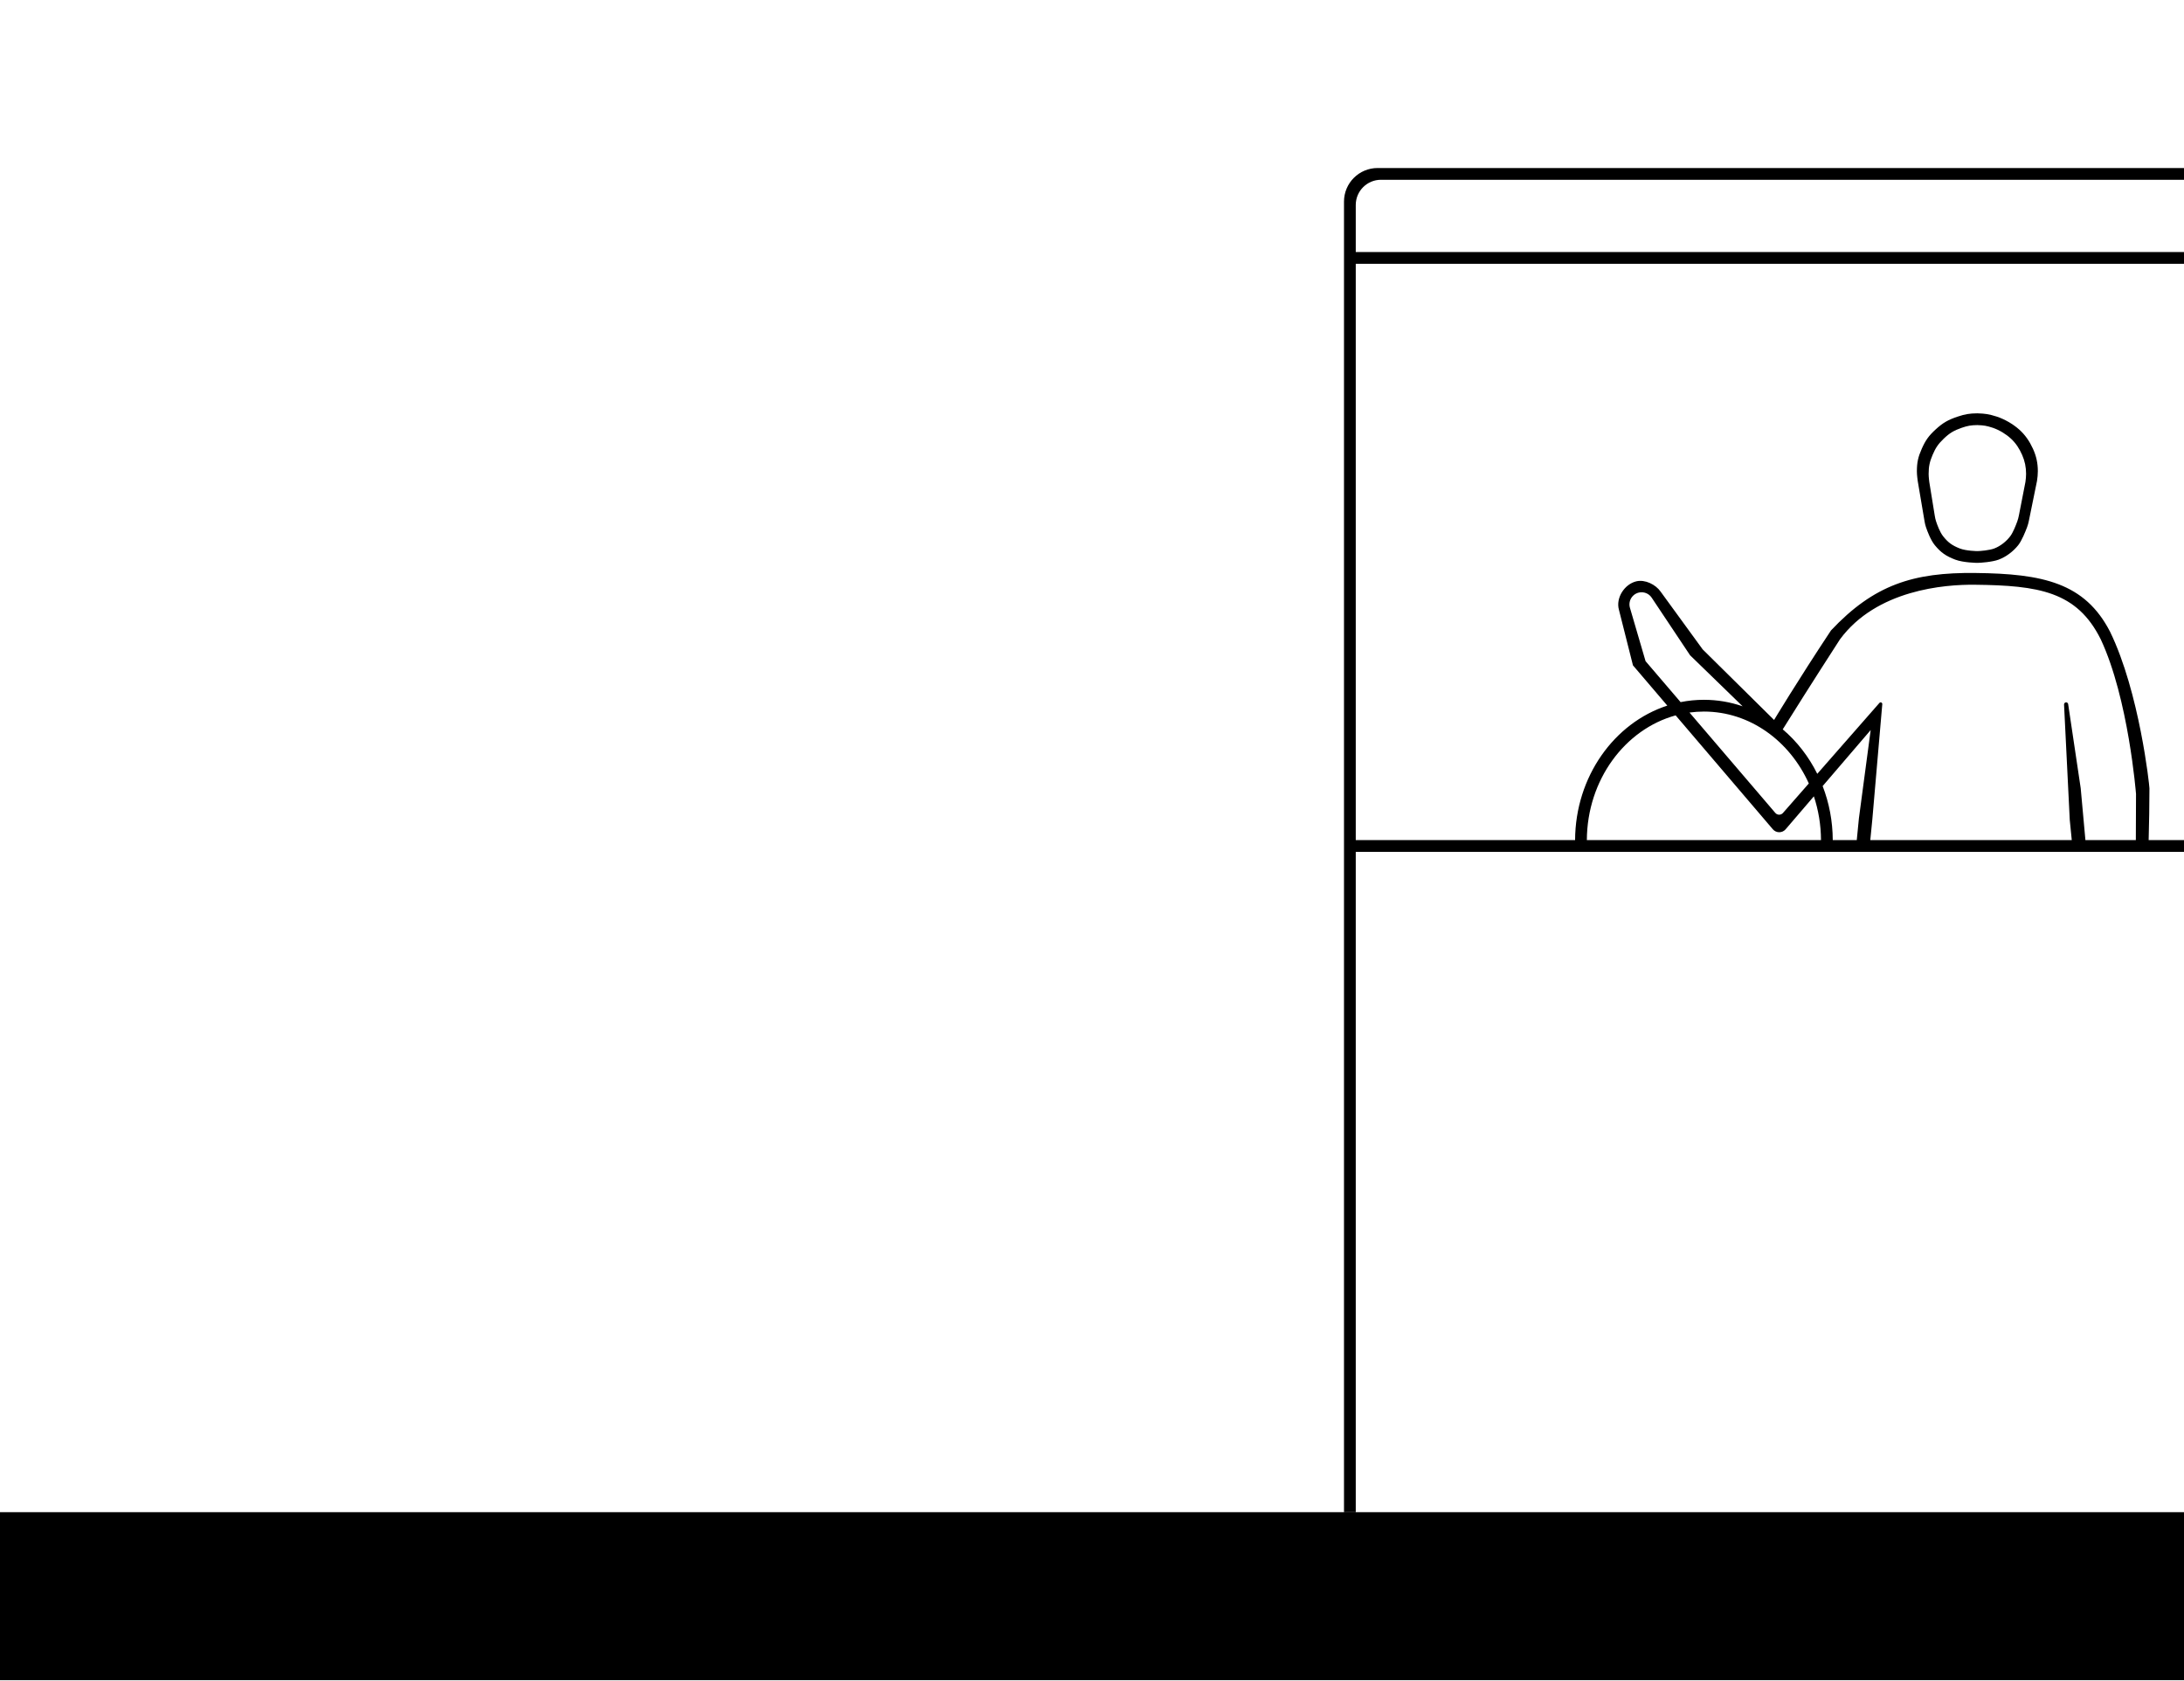
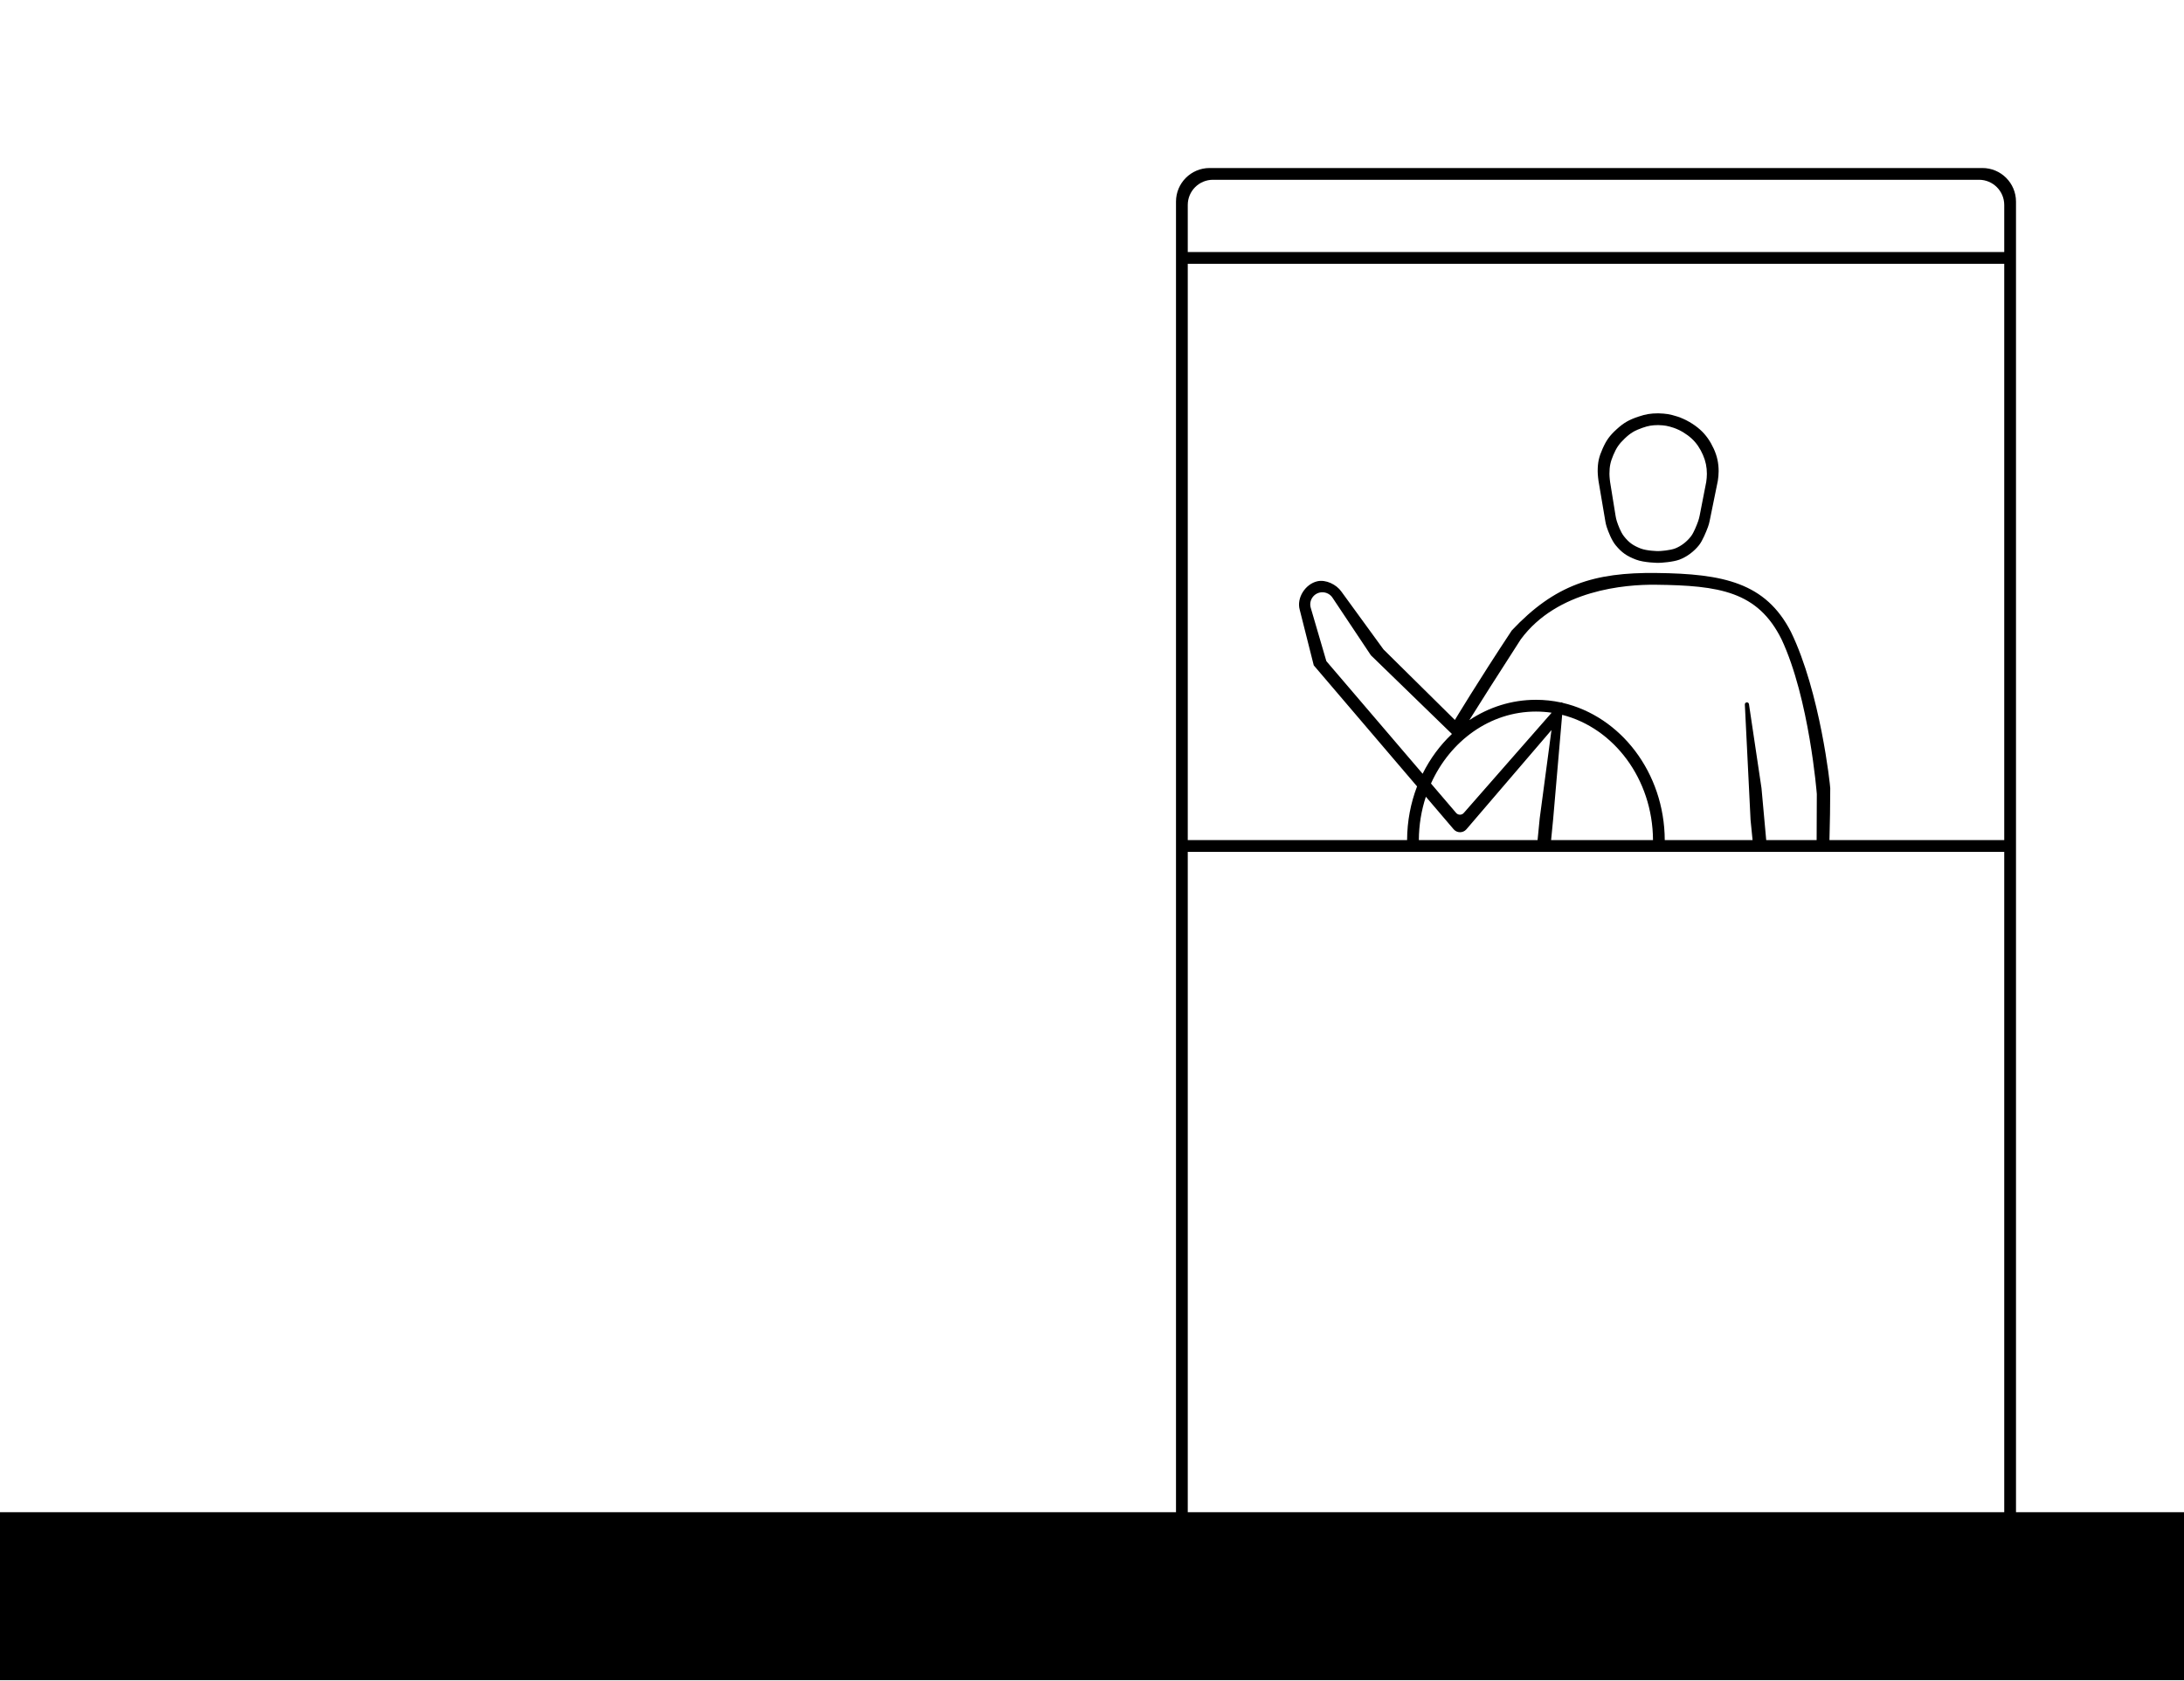
<svg xmlns="http://www.w3.org/2000/svg" width="1300" height="1000" viewBox="0 0 1300 1000" fill="none">
-   <path d="M0 900H1300V1000H0V900Z" fill="black" />
-   <path fill-rule="evenodd" clip-rule="evenodd" d="M1300 107H822C813.716 107 807 113.716 807 122V150H1300V157H807V500H937.551C937.725 462.192 960.863 430.217 992.443 419.953L972 396L963.651 362.919C961.663 355.886 966.959 347.62 974.078 345.971C979.167 344.793 985.461 347.825 988.453 352.106L1013.5 386.5L1056 428.5C1056 428.5 1069.5 406 1089.87 375.218C1115.5 348 1138.84 340.595 1175.82 341.021C1215.94 341.455 1240.95 346.825 1256 376C1273.52 412.035 1279.43 467.5 1279.43 469.162C1279.43 478.946 1279.24 489.502 1278.96 500H1300V507H807V900H800V120C800 108.954 808.954 100 820 100H1300V107ZM944.551 500C944.729 464.165 967.203 434.066 997.406 425.768L1055.24 493.535C1057.22 495.881 1060.82 495.913 1062.84 493.601L1079.68 473.955C1082.39 482.086 1083.88 490.857 1083.93 500H944.551ZM1061.29 483.843L1076.68 466.289C1065.27 440.952 1041.57 423.5 1014.24 423.5C1011.33 423.5 1008.47 423.698 1005.65 424.081L1056.73 483.82C1057.92 485.227 1060.09 485.238 1061.29 483.843ZM1090.93 500C1090.88 488.608 1088.74 477.745 1084.91 467.846L1113.5 434.5L1106.5 487L1105.22 500H1090.93ZM1114.5 487.5L1113.27 500H1233.2L1232 488L1228.6 419.336C1228.55 418.618 1229.12 418.005 1229.84 418.012C1230.45 418.017 1230.97 418.474 1231.05 419.082L1238.51 469.091L1241.32 500H1271.33L1271.44 472.471H1271.43C1271.43 472.471 1266.99 415.787 1250.45 380.515C1236.25 351.958 1213.46 348.446 1175.49 348.021C1157.5 347.808 1117 351 1095.22 380.515C1078.36 406.62 1066.7 425.203 1061.16 434.089C1069.58 441.233 1076.6 450.248 1081.71 460.558L1118.71 418.356C1118.89 418.143 1119.16 418.021 1119.44 418.021C1120.01 418.021 1120.46 418.507 1120.41 419.073L1114.5 487.5ZM1014.24 416.5C1022.26 416.5 1030.01 417.856 1037.28 420.37L1006 390L983.143 355.715C981.804 353.707 979.55 352.5 977.136 352.5C972.32 352.5 968.854 357.126 970.207 361.748L979.5 393.5L1000.35 417.88C1004.85 416.974 1009.5 416.5 1014.24 416.5Z" fill="black" />
-   <path fill-rule="evenodd" clip-rule="evenodd" d="M1189.65 333.086C1185.88 334.494 1178.84 334.996 1177 335C1177 335 1168.7 334.931 1163.86 333.086C1158.42 331.007 1155.38 328.977 1151.7 324.511C1149.21 321.489 1147.26 316.288 1146.38 313.658C1146.02 312.579 1145.77 311.47 1145.58 310.348L1141.49 286.194C1141.49 286.194 1140.99 282.702 1141 280.452C1141.02 275.101 1141.75 271.959 1143.92 267.054C1146.15 262.016 1148.1 259.319 1152.19 255.57C1156.54 251.574 1159.68 249.828 1165.32 247.945C1169.7 246.483 1172.38 246.038 1177 246C1181.96 246.167 1183.81 246.479 1188.55 247.945C1193.29 249.522 1198.13 252.318 1201.81 255.57C1205.49 258.822 1208.07 262.671 1210.08 267.054C1212.09 271.437 1213 275.669 1213 280.452C1213 282.255 1212.8 284.411 1212.51 286.194L1207.65 310.027C1207.4 311.256 1207.07 312.468 1206.64 313.644C1205.6 316.437 1203.43 321.821 1201.32 324.473C1198.4 328.149 1194.16 331.402 1189.65 333.086ZM1187.19 326.387C1184.15 327.573 1178.48 327.996 1177 328C1177 328 1170.31 327.942 1166.42 326.387C1162.03 324.635 1159.59 322.925 1156.62 319.161C1154.67 316.687 1153.14 312.481 1152.4 310.21C1152.06 309.171 1151.83 308.105 1151.66 307.026L1148.39 286.871C1148.39 286.871 1147.99 283.928 1148 282.032C1148.02 277.523 1148.6 274.876 1150.35 270.742C1152.15 266.496 1153.72 264.224 1157.01 261.065C1160.52 257.697 1163.05 256.226 1167.59 254.639C1171.12 253.407 1173.27 253.032 1177 253C1181 253.141 1182.49 253.403 1186.3 254.639C1190.12 255.968 1194.02 258.324 1196.99 261.065C1199.95 263.805 1202.03 267.048 1203.65 270.742C1205.27 274.436 1206 278.002 1206 282.032C1206 283.552 1205.84 285.369 1205.61 286.871L1201.73 306.733C1201.5 307.917 1201.2 309.084 1200.8 310.219C1199.93 312.626 1198.24 316.961 1196.59 319.129C1194.24 322.227 1190.82 324.968 1187.19 326.387Z" fill="black" />
+   <path fill-rule="evenodd" clip-rule="evenodd" d="M999.649 333.086C995.88 334.494 988.842 334.996 987 335C987 335 978.699 334.931 973.865 333.086C968.417 331.007 965.382 328.977 961.703 324.511C959.213 321.489 957.265 316.288 956.381 313.658C956.019 312.579 955.77 311.47 955.58 310.348L951.487 286.194C951.487 286.194 950.992 282.702 951 280.452C951.02 275.101 951.746 271.959 953.919 267.054C956.151 262.016 958.104 259.319 962.189 255.57C966.545 251.574 969.684 249.828 975.324 247.945C979.704 246.483 982.376 246.038 987 246C991.963 246.167 993.811 246.479 998.548 247.945C1003.29 249.522 1008.13 252.318 1011.81 255.57C1015.49 258.822 1018.07 262.671 1020.08 267.054C1022.09 271.437 1023 275.669 1023 280.452C1023 282.255 1022.8 284.411 1022.51 286.194L1017.65 310.027C1017.4 311.256 1017.07 312.468 1016.64 313.644C1015.6 316.437 1013.43 321.821 1011.32 324.473C1008.4 328.149 1004.16 331.402 999.649 333.086ZM997.189 326.387C994.153 327.573 988.484 327.996 987 328C987 328 980.313 327.942 976.419 326.387C972.03 324.635 969.585 322.925 966.622 319.161C964.673 316.687 963.137 312.481 962.398 310.21C962.06 309.171 961.831 308.105 961.657 307.026L958.392 286.871C958.392 286.871 957.993 283.928 958 282.032C958.016 277.523 958.601 274.876 960.351 270.742C962.15 266.496 963.722 264.224 967.014 261.065C970.522 257.697 973.051 256.226 977.595 254.639C981.122 253.407 983.275 253.032 987 253C990.998 253.141 992.487 253.403 996.302 254.639C1000.12 255.968 1004.02 258.324 1006.99 261.065C1009.95 263.805 1012.03 267.048 1013.65 270.742C1015.27 274.436 1016 278.002 1016 282.032C1016 283.552 1015.84 285.369 1015.61 286.871L1011.73 306.733C1011.5 307.917 1011.2 309.084 1010.8 310.219C1009.93 312.626 1008.24 316.961 1006.59 319.129C1004.24 322.227 1000.82 324.968 997.189 326.387Z" fill="black" />
+   <path fill-rule="evenodd" clip-rule="evenodd" d="M700 120C700 108.954 708.954 100 720 100H1180C1191.05 100 1200 108.954 1200 120V900H1300V1000H0V900H700V120ZM722 107H1178C1186.28 107 1193 113.716 1193 122V150H707V122C707 113.716 713.716 107 722 107ZM1193 157V500H1088.96C1089.24 489.502 1089.43 478.946 1089.43 469.162C1089.43 467.5 1083.52 412.035 1066 376C1050.95 346.825 1025.94 341.455 985.817 341.021C948.842 340.595 925.5 348 899.873 375.218C879.5 406 866 428.5 866 428.5L823.5 386.5L798.453 352.106C795.461 347.825 789.167 344.793 784.078 345.971C776.959 347.62 771.663 355.886 773.651 362.919L782 396L843.489 468.047C839.713 477.892 837.604 488.685 837.552 500H707V157H1193ZM707 900V507H1193V900H707ZM1081.44 472.471L1081.33 500H1051.32L1048.51 469.091L1041.05 419.082C1040.97 418.474 1040.45 418.017 1039.84 418.012C1039.12 418.005 1038.55 418.618 1038.6 419.336L1042 488L1043.2 500H990.93C990.745 459.874 964.695 426.319 930.138 418.314C929.963 418.133 929.717 418.021 929.444 418.021C929.386 418.021 929.329 418.026 929.273 418.036C929.215 418.046 929.158 418.062 929.103 418.082C924.294 417.044 919.324 416.5 914.241 416.5C899.738 416.5 886.161 420.93 874.581 428.619C880.888 418.55 891.278 402.105 905.22 380.515C927 351 967.5 347.808 985.49 348.021C1023.46 348.446 1046.25 351.958 1060.45 380.515C1076.99 415.787 1081.43 472.471 1081.43 472.471H1081.44ZM983.93 500C983.749 463.695 960.672 433.264 929.859 425.447L924.5 487.5L923.27 500H983.93ZM871.294 483.843L923.595 424.19C920.535 423.735 917.412 423.5 914.241 423.5C886.896 423.5 863.182 440.967 851.776 466.329L866.733 483.82C867.923 485.227 870.09 485.238 871.294 483.843ZM865.242 493.535L848.726 474.183C846.067 482.249 844.597 490.941 844.552 500H915.221L916.5 487L923.5 434.5L872.836 493.601C870.82 495.913 867.217 495.881 865.242 493.535ZM789.5 393.5L846.797 460.506C851.267 451.499 857.2 443.482 864.244 436.839L816 390L793.143 355.715C791.804 353.707 789.55 352.5 787.136 352.5C782.32 352.5 778.854 357.126 780.207 361.748L789.5 393.5Z" fill="black" />
</svg>
